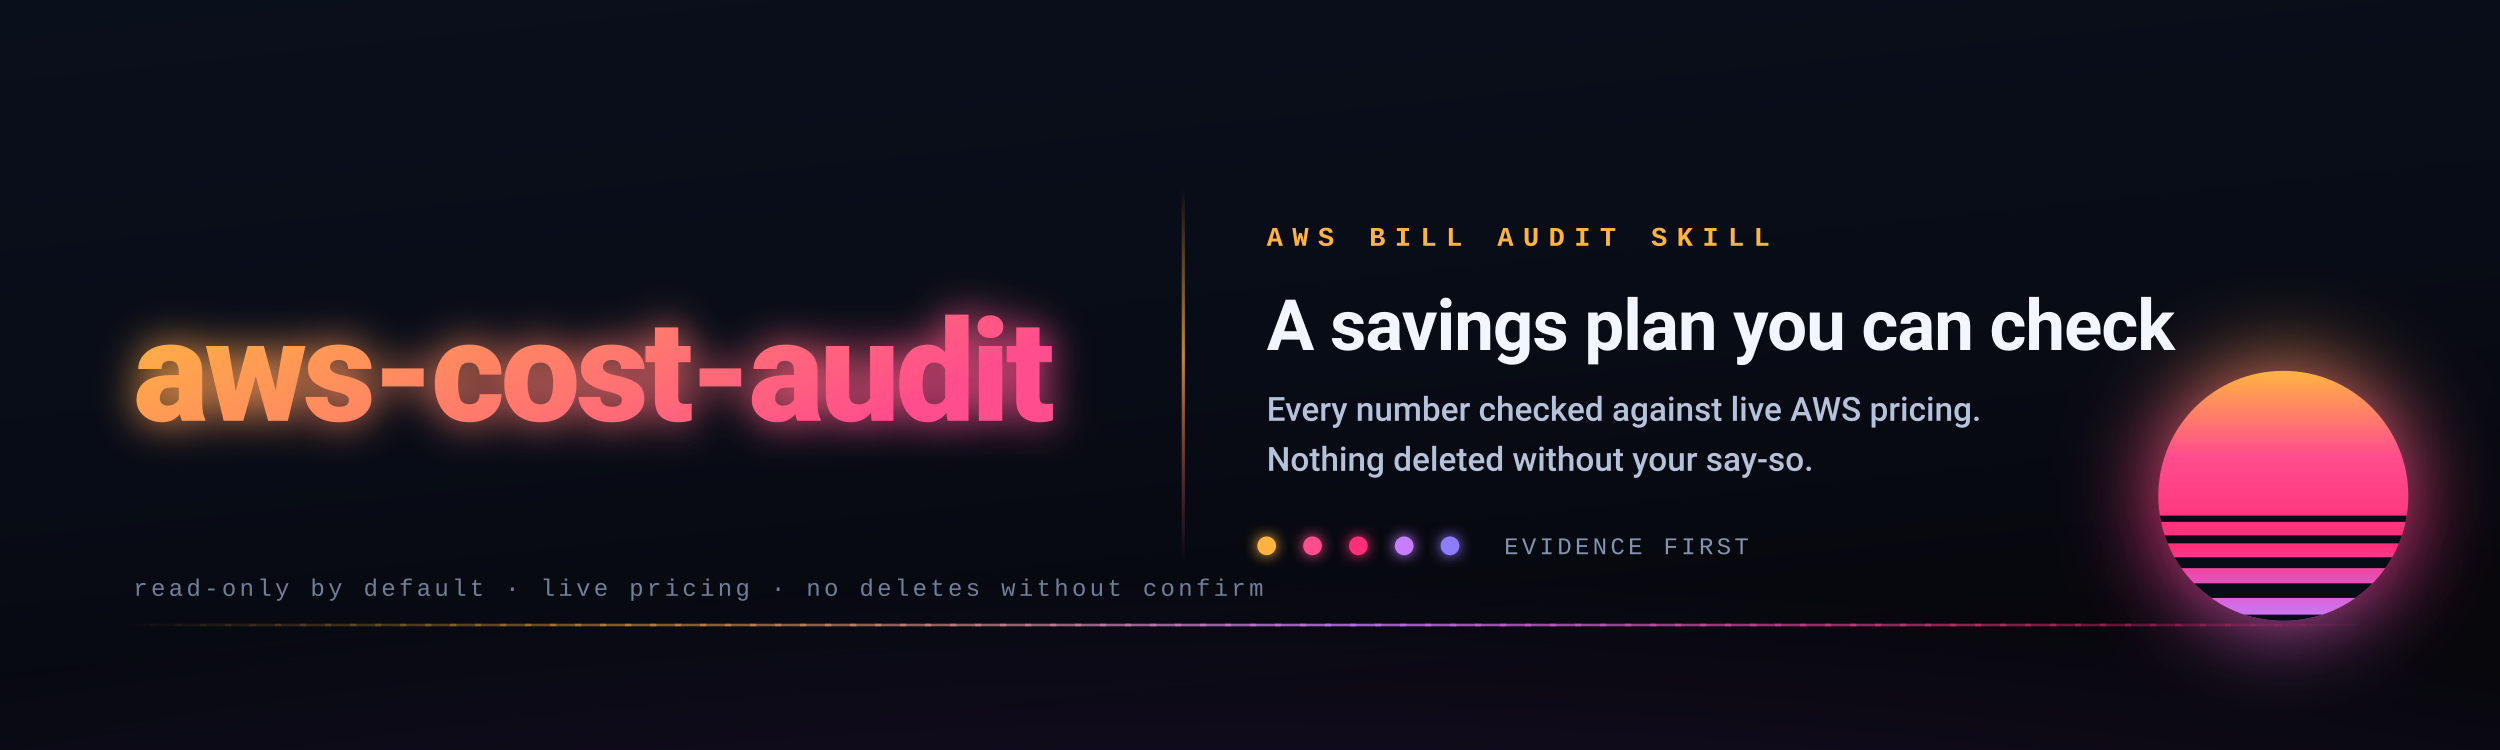
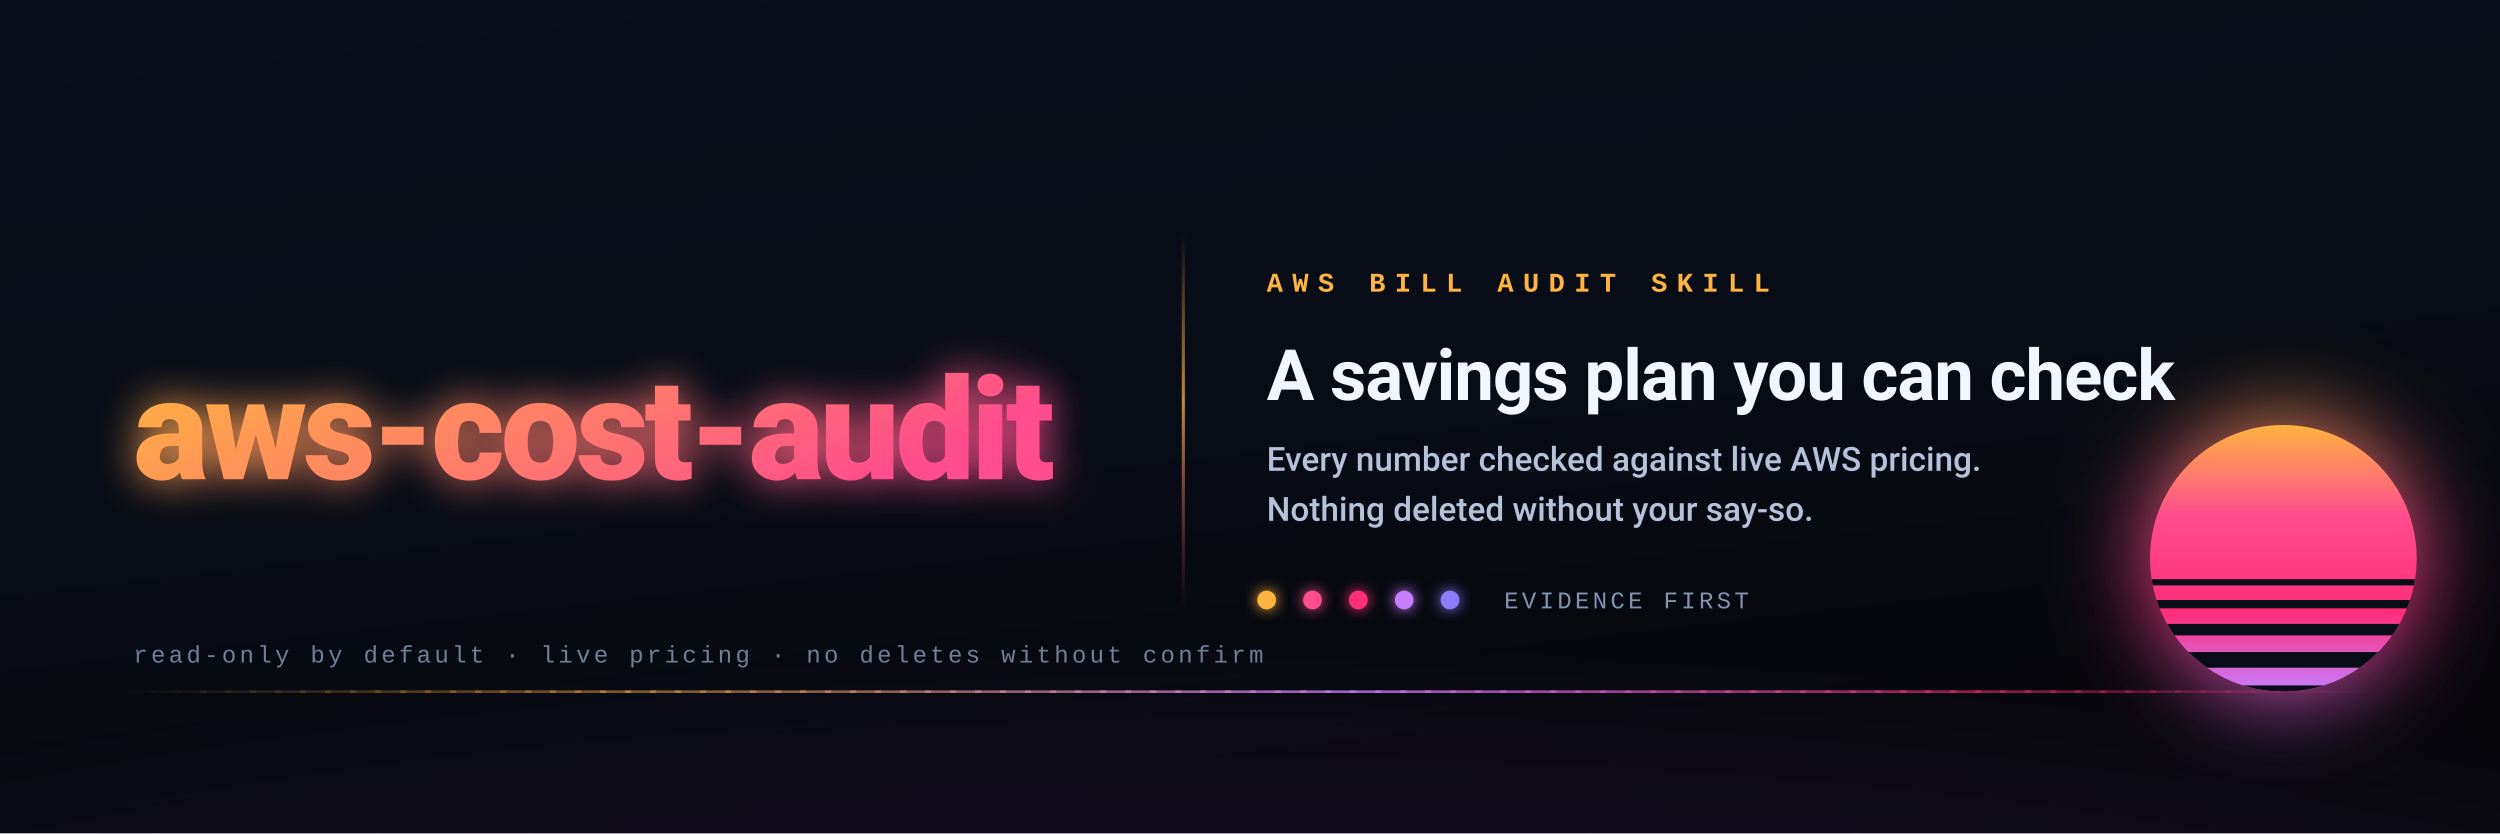
- <svg xmlns="http://www.w3.org/2000/svg" viewBox="0 0 1200 360" width="1200" height="360" fill="none" role="img" aria-label="aws-cost-audit: a savings plan you can check. Every number checked against live AWS pricing. Nothing deleted without your say-so.">
+ <svg xmlns="http://www.w3.org/2000/svg" viewBox="0 0 1200 400" width="1200" height="400" fill="none" role="img" aria-label="aws-cost-audit: a savings plan you can check. Every number checked against live AWS pricing. Nothing deleted without your say-so.">
  <defs>
    <linearGradient id="a-ground" x1="0" y1="0" x2="0.35" y2="1">
      <stop offset="0%" stop-color="#0A0F1C" />
      <stop offset="60%" stop-color="#080C16" />
      <stop offset="100%" stop-color="#07070C" />
    </linearGradient>
    <radialGradient id="a-bloom" cx="0.5" cy="1" r="0.75">
      <stop offset="0%" stop-color="#FF2D78" stop-opacity="0.30" />
      <stop offset="38%" stop-color="#7C3AED" stop-opacity="0.14" />
      <stop offset="100%" stop-color="#7C3AED" stop-opacity="0" />
    </radialGradient>
    <linearGradient id="a-sun" x1="0" y1="0" x2="0" y2="1">
      <stop offset="0%" stop-color="#FFB341" />
      <stop offset="34%" stop-color="#FF4D8D" />
      <stop offset="70%" stop-color="#FF2D78" />
      <stop offset="100%" stop-color="#C77DFF" />
    </linearGradient>
    <linearGradient id="a-brand" x1="0" y1="0" x2="1" y2="0.25" gradientUnits="objectBoundingBox">
      <stop offset="0%" stop-color="#FFB341" />
      <stop offset="100%" stop-color="#FF4D8D" />
      <animateTransform attributeName="gradientTransform" type="translate" values="-0.12 0; 0.12 0; -0.12 0" dur="18s" repeatCount="indefinite" />
    </linearGradient>
-     <linearGradient id="a-rule" gradientUnits="userSpaceOnUse" x1="568" y1="90" x2="568" y2="270">
+     <linearGradient id="a-rule" gradientUnits="userSpaceOnUse" x1="568" y1="112" x2="568" y2="292">
      <stop offset="0%" stop-color="#FFB341" stop-opacity="0" />
      <stop offset="45%" stop-color="#FFB341" stop-opacity="0.75" />
      <stop offset="100%" stop-color="#FF4D8D" stop-opacity="0" />
    </linearGradient>
-     <linearGradient id="a-horizon" gradientUnits="userSpaceOnUse" x1="60" y1="300" x2="1140" y2="300">
+     <linearGradient id="a-horizon" gradientUnits="userSpaceOnUse" x1="60" y1="332" x2="1140" y2="332">
      <stop offset="0%" stop-color="#FFB341" stop-opacity="0" />
      <stop offset="22%" stop-color="#FFB341" stop-opacity="0.5" />
      <stop offset="55%" stop-color="#C77DFF" stop-opacity="0.8" />
      <stop offset="82%" stop-color="#FF2D78" stop-opacity="0.6" />
      <stop offset="100%" stop-color="#FF2D78" stop-opacity="0" />
    </linearGradient>
-     <linearGradient id="a-gridfade" gradientUnits="userSpaceOnUse" x1="0" y1="300" x2="0" y2="360">
+     <linearGradient id="a-gridfade" gradientUnits="userSpaceOnUse" x1="0" y1="332" x2="0" y2="400">
      <stop offset="0%" stop-color="#FFB341" stop-opacity="0.55" />
      <stop offset="55%" stop-color="#C77DFF" stop-opacity="0.28" />
      <stop offset="100%" stop-color="#FF2D78" stop-opacity="0.05" />
    </linearGradient>
    <linearGradient id="a-sheen" x1="0" y1="0" x2="1" y2="0">
      <stop offset="0%" stop-color="#FFFFFF" stop-opacity="0" />
      <stop offset="50%" stop-color="#FFFFFF" stop-opacity="0.55" />
      <stop offset="100%" stop-color="#FFFFFF" stop-opacity="0" />
    </linearGradient>
    <filter id="a-glow" x="-40%" y="-40%" width="180%" height="180%">
      <feGaussianBlur stdDeviation="10" result="b" />
      <feMerge>
        <feMergeNode in="b" />
        <feMergeNode in="SourceGraphic" />
      </feMerge>
    </filter>
    <filter id="a-glow-sm" x="-60%" y="-60%" width="220%" height="220%">
      <feGaussianBlur stdDeviation="3.2" result="b" />
      <feMerge>
        <feMergeNode in="b" />
        <feMergeNode in="SourceGraphic" />
      </feMerge>
    </filter>
    <filter id="a-glow-atmo" x="-70%" y="-70%" width="240%" height="240%">
      <feGaussianBlur stdDeviation="22" result="b" />
      <feMerge>
        <feMergeNode in="b" />
        <feMergeNode in="SourceGraphic" />
      </feMerge>
    </filter>
    <clipPath id="a-sunclip">
-       <circle cx="1096" cy="238" r="60" />
+       <circle cx="1096" cy="268" r="64" />
    </clipPath>
    <clipPath id="a-gridclip">
-       <rect x="0" y="300" width="1200" height="60" />
+       <rect x="0" y="332" width="1200" height="68" />
    </clipPath>
    <clipPath id="a-wordclip">
-       <text x="64" y="202" font-family="system-ui, -apple-system, 'Segoe UI', Roboto, 'Helvetica Neue', Arial, sans-serif" font-size="68" font-weight="800" letter-spacing="-2">aws-cost-audit</text>
+       <text x="64" y="230" font-family="system-ui, -apple-system, 'Segoe UI', Roboto, 'Helvetica Neue', Arial, sans-serif" font-size="68" font-weight="800" letter-spacing="-2">aws-cost-audit</text>
    </clipPath>
  </defs>
  <style>
    .disp { font-family: system-ui, -apple-system, 'Segoe UI', Roboto, 'Helvetica Neue', Arial, sans-serif; }
    .mono { font-family: ui-monospace, SFMono-Regular, 'SF Mono', Menlo, Consolas, 'Liberation Mono', monospace; }
    .eyebrow { font-size: 13px; font-weight: 600; letter-spacing: 4.5px; fill: #FFB341; }
    .head    { font-size: 34px; font-weight: 700; fill: #F2F6FF; letter-spacing: -0.5px; }
    .sub     { font-size: 16px; font-weight: 500; fill: #B6C2DA; }
    .tag     { font-size: 11.5px; letter-spacing: 1.6px; fill: #8494B0; }

    @keyframes a-breathe { 0%,100% { opacity: 0.55; } 50% { opacity: 0.95; } }
    .bloom { animation: a-breathe 9s ease-in-out infinite; }

    @keyframes a-sunpulse { 0%,100% { opacity: 0.42; } 50% { opacity: 0.62; } }
    .sun { animation: a-sunpulse 10s ease-in-out infinite; }

    @keyframes a-flow { to { stroke-dashoffset: -240; } }
    .flowline { animation: a-flow 14s linear infinite; }

    @keyframes a-pip { 0%,100% { opacity: 0.45; } 50% { opacity: 1; } }
    .d1 { animation: a-pip 5s ease-in-out infinite 0s; }
    .d2 { animation: a-pip 5s ease-in-out infinite 0.35s; }
    .d3 { animation: a-pip 5s ease-in-out infinite 0.7s; }
    .d4 { animation: a-pip 5s ease-in-out infinite 1.05s; }
    .d5 { animation: a-pip 5s ease-in-out infinite 1.4s; }

    @keyframes a-sheen {
      0%   { transform: translateX(0); }
      34%  { transform: translateX(700px); }
      100% { transform: translateX(700px); }
    }
    .sheen { animation: a-sheen 7.5s linear infinite; }

    @media (prefers-reduced-motion: reduce) {
      * { animation: none !important; }
    }
  </style>
-   <rect width="1200" height="360" fill="url(#a-ground)" />
-   <ellipse class="bloom" cx="600" cy="364" rx="720" ry="175" fill="url(#a-bloom)" />
+   <rect width="1200" height="400" fill="url(#a-ground)" />
+   <ellipse class="bloom" cx="600" cy="404" rx="720" ry="190" fill="url(#a-bloom)" />
  <g class="sun">
    <g filter="url(#a-glow-atmo)">
-       <circle cx="1096" cy="238" r="60" fill="url(#a-sun)" />
+       <circle cx="1096" cy="268" r="64" fill="url(#a-sun)" />
    </g>
    <g clip-path="url(#a-sunclip)" fill="#080C16">
-       <rect x="1026" y="247.5" width="140" height="3" />
-       <rect x="1026" y="257" width="140" height="3.8" />
-       <rect x="1026" y="267.5" width="140" height="5.2" />
-       <rect x="1026" y="280" width="140" height="7" />
-       <rect x="1026" y="295" width="140" height="9.4" />
+       <rect x="1024" y="278" width="144" height="3" />
+       <rect x="1024" y="288" width="144" height="4" />
+       <rect x="1024" y="299.5" width="144" height="5.5" />
+       <rect x="1024" y="313" width="144" height="7.5" />
+       <rect x="1024" y="329" width="144" height="10" />
    </g>
  </g>
  <g id="grid" clip-path="url(#a-gridclip)" opacity="0">
    <g stroke="url(#a-gridfade)" stroke-width="1" fill="none">
-       <path d="M600 300 L-1180 360" />
-       <path d="M600 300 L-560 360" />
-       <path d="M600 300 L-190 360" />
-       <path d="M600 300 L40 360" />
-       <path d="M600 300 L200 360" />
-       <path d="M600 300 L320 360" />
-       <path d="M600 300 L415 360" />
-       <path d="M600 300 L490 360" />
-       <path d="M600 300 L548 360" />
-       <path d="M600 300 L600 360" />
-       <path d="M600 300 L652 360" />
-       <path d="M600 300 L710 360" />
-       <path d="M600 300 L785 360" />
-       <path d="M600 300 L880 360" />
-       <path d="M600 300 L1000 360" />
-       <path d="M600 300 L1160 360" />
-       <path d="M600 300 L1390 360" />
-       <path d="M600 300 L1760 360" />
-       <path d="M600 300 L2380 360" />
+       <path d="M600 332 L-1180 400" />
+       <path d="M600 332 L-560 400" />
+       <path d="M600 332 L-190 400" />
+       <path d="M600 332 L40 400" />
+       <path d="M600 332 L200 400" />
+       <path d="M600 332 L320 400" />
+       <path d="M600 332 L415 400" />
+       <path d="M600 332 L490 400" />
+       <path d="M600 332 L548 400" />
+       <path d="M600 332 L600 400" />
+       <path d="M600 332 L652 400" />
+       <path d="M600 332 L710 400" />
+       <path d="M600 332 L785 400" />
+       <path d="M600 332 L880 400" />
+       <path d="M600 332 L1000 400" />
+       <path d="M600 332 L1160 400" />
+       <path d="M600 332 L1390 400" />
+       <path d="M600 332 L1760 400" />
+       <path d="M600 332 L2380 400" />
    </g>
    <g stroke="url(#a-gridfade)" stroke-width="1" fill="none">
-       <line x1="0" y1="303" x2="1200" y2="303" />
-       <line x1="0" y1="307" x2="1200" y2="307" />
-       <line x1="0" y1="312.5" x2="1200" y2="312.5" />
-       <line x1="0" y1="320" x2="1200" y2="320" />
-       <line x1="0" y1="330" x2="1200" y2="330" />
-       <line x1="0" y1="343" x2="1200" y2="343" />
-       <line x1="0" y1="358" x2="1200" y2="358" />
+       <line x1="0" y1="335" x2="1200" y2="335" />
+       <line x1="0" y1="339.5" x2="1200" y2="339.5" />
+       <line x1="0" y1="345.5" x2="1200" y2="345.5" />
+       <line x1="0" y1="353.5" x2="1200" y2="353.5" />
+       <line x1="0" y1="364" x2="1200" y2="364" />
+       <line x1="0" y1="378" x2="1200" y2="378" />
+       <line x1="0" y1="396" x2="1200" y2="396" />
    </g>
  </g>
  <g opacity="0.95">
-     <line x1="60" y1="300" x2="1140" y2="300" stroke="url(#a-horizon)" stroke-width="1.25" />
-     <line class="flowline" x1="60" y1="300" x2="1140" y2="300" stroke="url(#a-horizon)" stroke-width="1.25" stroke-dasharray="3 9" opacity="0.85" />
+     <line x1="60" y1="332" x2="1140" y2="332" stroke="url(#a-horizon)" stroke-width="1.25" />
+     <line class="flowline" x1="60" y1="332" x2="1140" y2="332" stroke="url(#a-horizon)" stroke-width="1.25" stroke-dasharray="3 9" opacity="0.85" />
  </g>
  <g filter="url(#a-glow)">
-     <text class="disp" x="64" y="202" font-size="68" font-weight="800" letter-spacing="-2" fill="url(#a-brand)">aws-cost-audit</text>
+     <text class="disp" x="64" y="230" font-size="68" font-weight="800" letter-spacing="-2" fill="url(#a-brand)">aws-cost-audit</text>
  </g>
  <g clip-path="url(#a-wordclip)">
    <g transform="skewX(-18)">
-       <rect class="sheen" x="-200" y="112" width="110" height="130" fill="url(#a-sheen)" opacity="0.7" />
+       <rect class="sheen" x="-200" y="140" width="110" height="130" fill="url(#a-sheen)" opacity="0.7" />
    </g>
  </g>
-   <line x1="568" y1="90" x2="568" y2="270" stroke="url(#a-rule)" stroke-width="1.5" />
+   <line x1="568" y1="112" x2="568" y2="292" stroke="url(#a-rule)" stroke-width="1.5" />
  <g transform="translate(608,0)">
-     <text class="mono eyebrow" x="0" y="118">AWS BILL AUDIT SKILL</text>
-     <text class="disp head" x="0" y="168">A savings plan you can check</text>
-     <text class="disp sub" x="0" y="202">Every number checked against live AWS pricing.</text>
-     <text class="disp sub" x="0" y="226">Nothing deleted without your say-so.</text>
-     <g transform="translate(0,262)">
+     <text class="mono eyebrow" x="0" y="140">AWS BILL AUDIT SKILL</text>
+     <text class="disp head" x="0" y="192">A savings plan you can check</text>
+     <text class="disp sub" x="0" y="226">Every number checked against live AWS pricing.</text>
+     <text class="disp sub" x="0" y="250">Nothing deleted without your say-so.</text>
+     <g transform="translate(0,288)">
      <g class="d1">
        <circle cx="0" cy="0" r="4.5" fill="#FFB341" filter="url(#a-glow-sm)" />
      </g>
      <g class="d2">
        <circle cx="22" cy="0" r="4.5" fill="#FF4D8D" filter="url(#a-glow-sm)" />
      </g>
      <g class="d3">
        <circle cx="44" cy="0" r="4.5" fill="#FF2D78" filter="url(#a-glow-sm)" />
      </g>
      <g class="d4">
        <circle cx="66" cy="0" r="4.5" fill="#C77DFF" filter="url(#a-glow-sm)" />
      </g>
      <g class="d5">
        <circle cx="88" cy="0" r="4.5" fill="#8E7BFF" filter="url(#a-glow-sm)" />
      </g>
      <text class="mono tag" x="114" y="4">EVIDENCE FIRST</text>
    </g>
  </g>
-   <text class="mono tag" x="64" y="286" opacity="0.85">read-only by default  ·  live pricing  ·  no deletes without confirm</text>
+   <text class="mono tag" x="64" y="318" opacity="0.85">read-only by default  ·  live pricing  ·  no deletes without confirm</text>
</svg>
